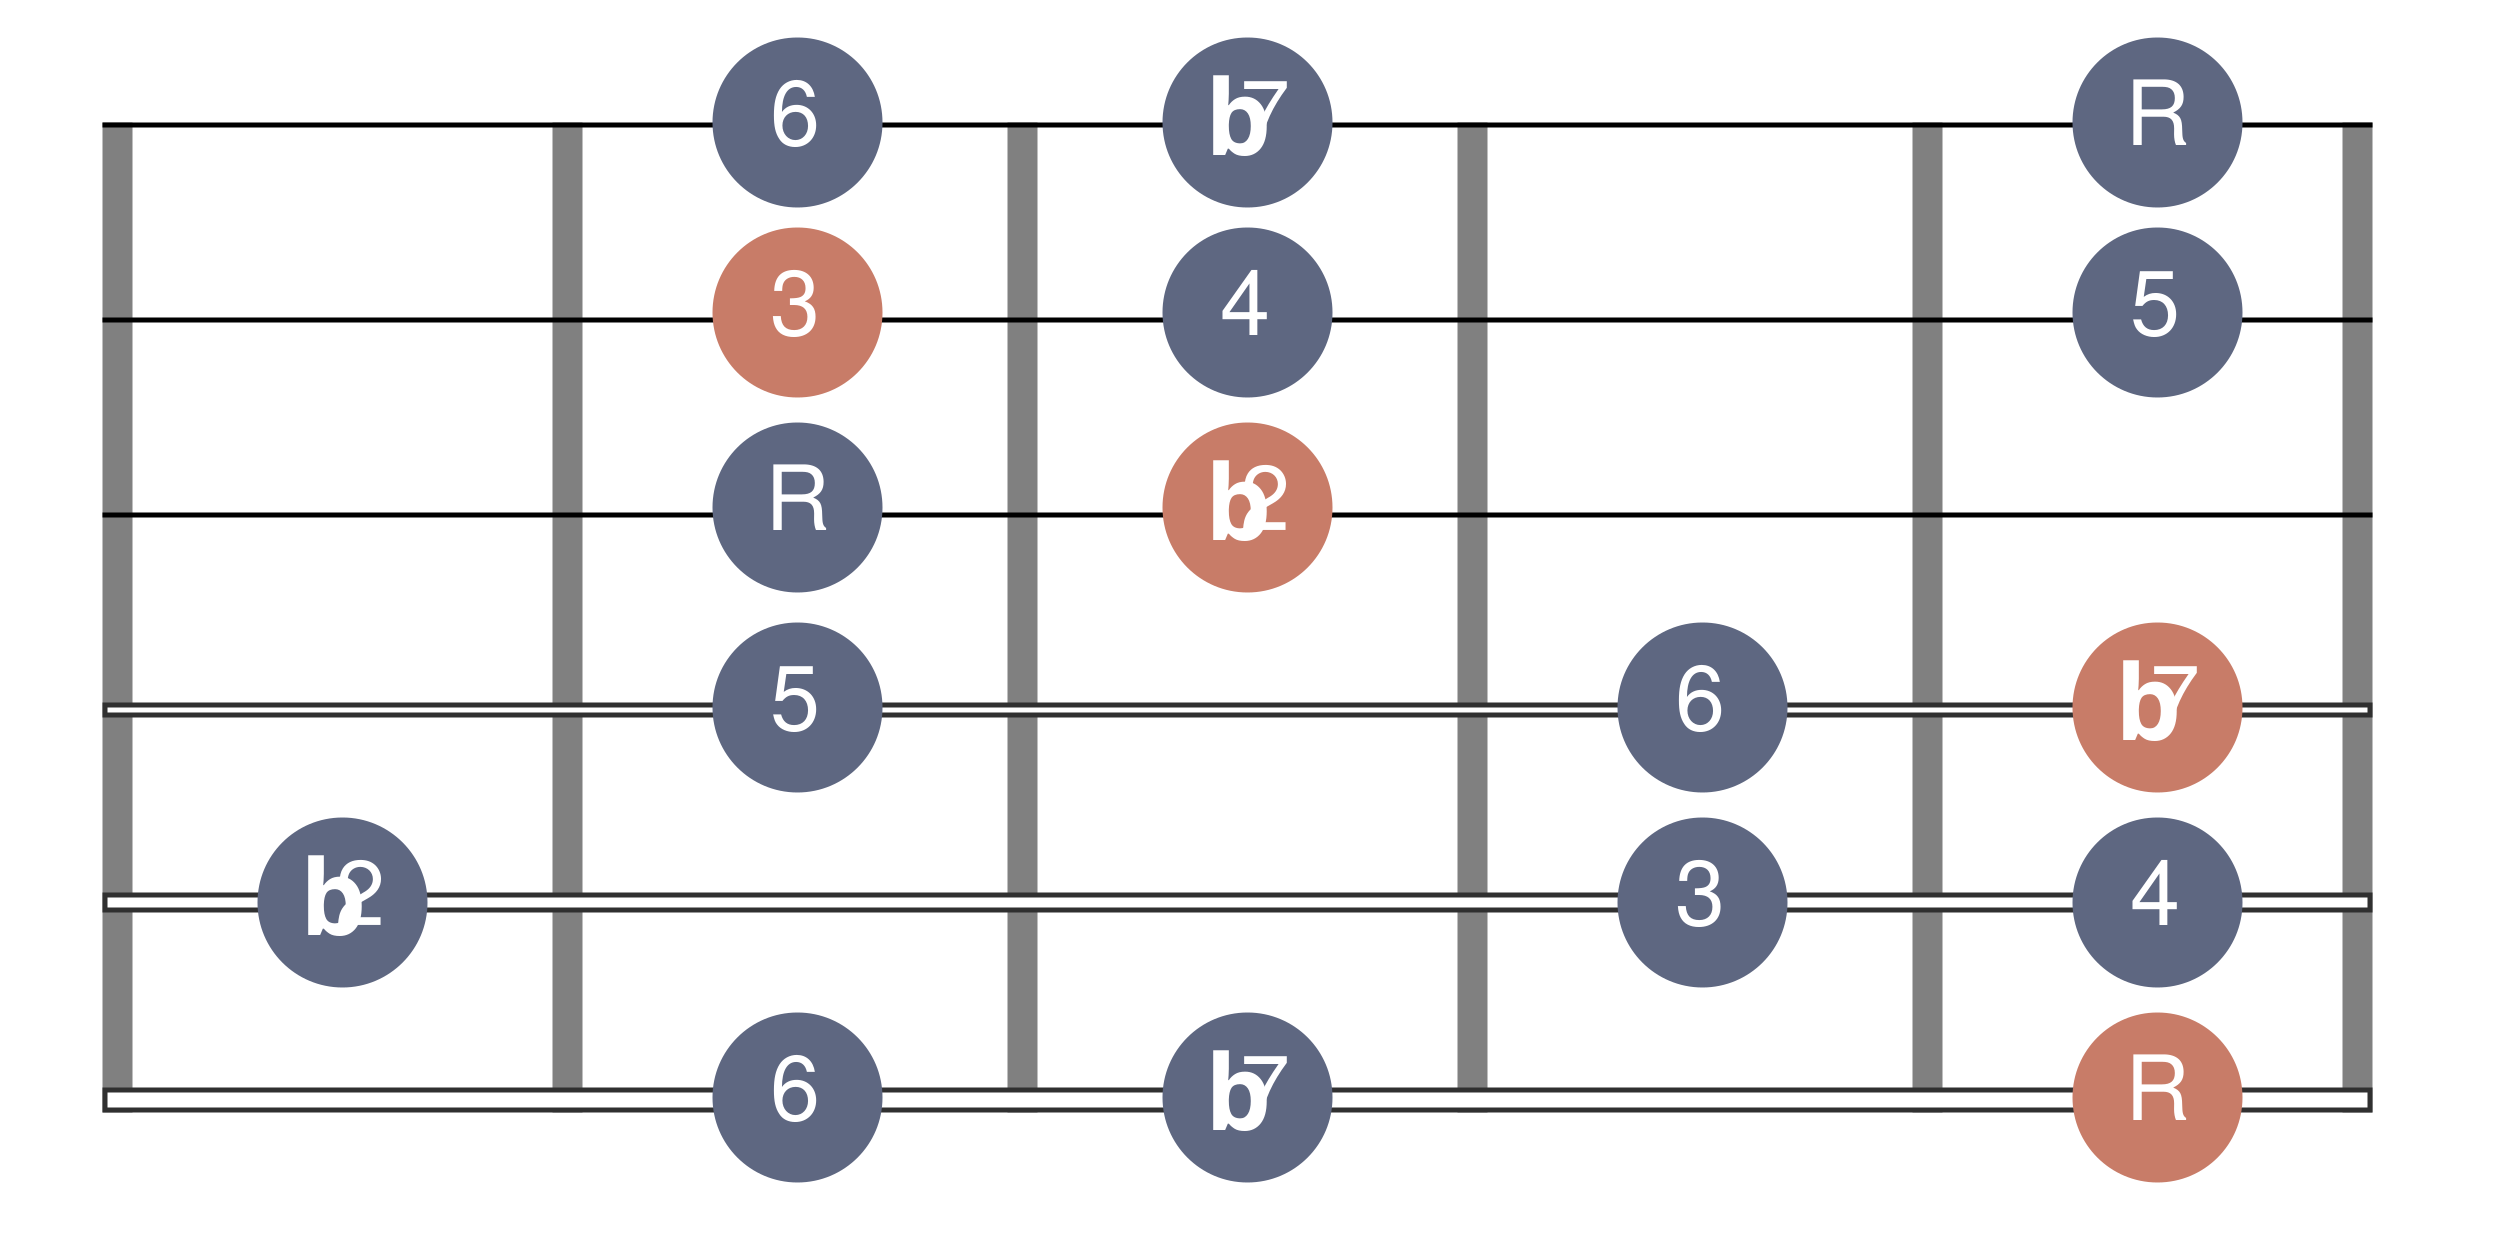
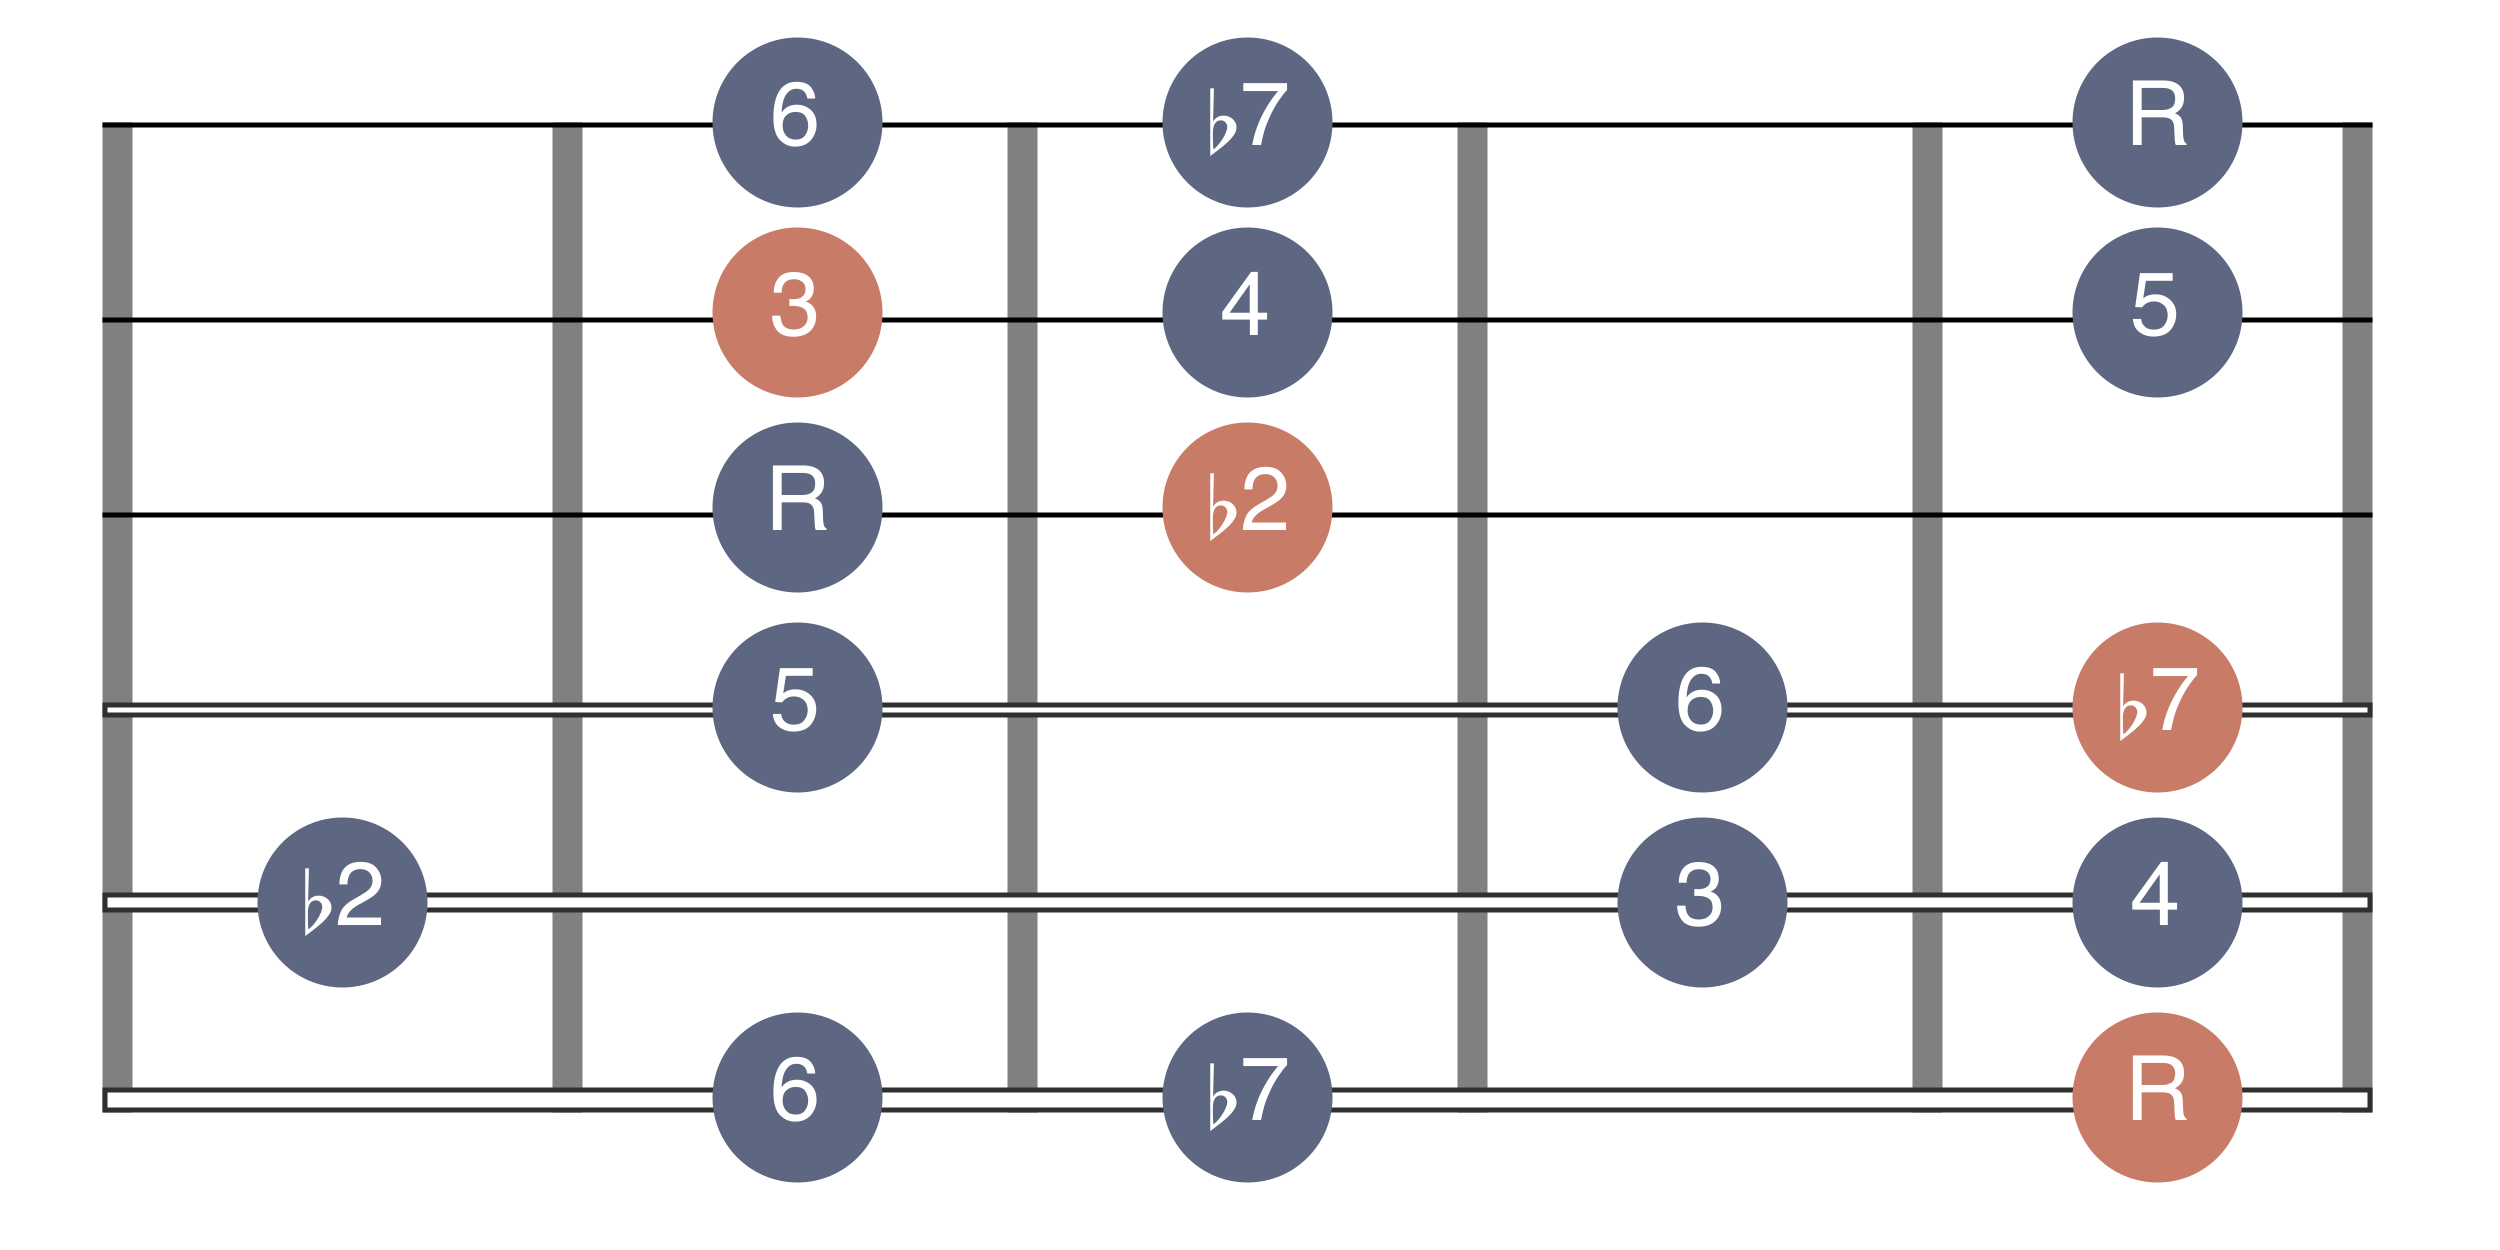
- <svg xmlns="http://www.w3.org/2000/svg" stroke-dasharray="none" shape-rendering="auto" font-family="'Dialog'" width="500" text-rendering="auto" fill-opacity="1" contentScriptType="text/ecmascript" color-interpolation="auto" color-rendering="auto" preserveAspectRatio="xMidYMid meet" font-size="12" fill="black" stroke="black" image-rendering="auto" stroke-miterlimit="10" zoomAndPan="magnify" version="1.0" stroke-linecap="square" stroke-linejoin="miter" contentStyleType="text/css" font-style="normal" height="250" stroke-width="1" stroke-dashoffset="0" font-weight="normal" stroke-opacity="1">
-   <defs id="genericDefs" />
+ <svg xmlns="http://www.w3.org/2000/svg" width="100%" height="100%" viewBox="0 0 500 250" version="1.1" xml:space="preserve" style="fill-rule:evenodd;clip-rule:evenodd;stroke-miterlimit:10;">
  <g>
-     <defs id="defs1">
-       <clipPath clipPathUnits="userSpaceOnUse" id="clipPath1">
-         <path d="M-1 5 L481 5 L481 240 L-1 240 L-1 5 Z" />
+     <g>
+       <rect x="-20" y="-20" width="540" height="290" style="fill:white;" />
+       <rect x="21" y="25" width="453" height="197" style="fill:white;" />
+     </g>
+     <g>
+       <rect x="21" y="25" width="453" height="197" style="fill:none;stroke:white;stroke-width:1px;" />
+       <rect x="21" y="25" width="5" height="197" style="fill:rgb(128,128,128);" />
+       <rect x="21" y="25" width="5" height="197" style="fill:none;stroke:rgb(128,128,128);stroke-width:1px;" />
+       <rect x="111" y="25" width="5" height="197" style="fill:rgb(128,128,128);" />
+       <rect x="111" y="25" width="5" height="197" style="fill:none;stroke:rgb(128,128,128);stroke-width:1px;" />
+       <rect x="202" y="25" width="5" height="197" style="fill:rgb(128,128,128);" />
+       <rect x="202" y="25" width="5" height="197" style="fill:none;stroke:rgb(128,128,128);stroke-width:1px;" />
+       <rect x="292" y="25" width="5" height="197" style="fill:rgb(128,128,128);" />
+       <rect x="292" y="25" width="5" height="197" style="fill:none;stroke:rgb(128,128,128);stroke-width:1px;" />
+       <rect x="383" y="25" width="5" height="197" style="fill:rgb(128,128,128);" />
+       <rect x="383" y="25" width="5" height="197" style="fill:none;stroke:rgb(128,128,128);stroke-width:1px;" />
+       <rect x="469" y="25" width="5" height="197" style="fill:rgb(128,128,128);" />
+       <rect x="469" y="25" width="5" height="197" style="fill:none;stroke:rgb(128,128,128);stroke-width:1px;" />
+       <clipPath id="_clip1">
+         <rect x="-1" y="5" width="482" height="235" />
      </clipPath>
-       <clipPath clipPathUnits="userSpaceOnUse" id="clipPath2">
-         <path d="M140 5 L179 5 L179 44 L140 44 L140 5 Z" />
+       <g clip-path="url(#_clip1)">
+         <path d="M21,25L474,25" style="fill:none;fill-rule:nonzero;stroke:black;stroke-width:1px;stroke-linecap:square;" />
+       </g>
+       <clipPath id="_clip2">
+         <rect x="-1" y="5" width="482" height="235" />
      </clipPath>
-       <clipPath clipPathUnits="userSpaceOnUse" id="clipPath3">
-         <path d="M230 5 L269 5 L269 44 L230 44 L230 5 Z" />
+       <g clip-path="url(#_clip2)">
+         <path d="M21,64L474,64" style="fill:none;fill-rule:nonzero;stroke:black;stroke-width:1px;stroke-linecap:square;" />
+       </g>
+       <clipPath id="_clip3">
+         <rect x="-1" y="5" width="482" height="235" />
      </clipPath>
-       <clipPath clipPathUnits="userSpaceOnUse" id="clipPath4">
-         <path d="M412 5 L451 5 L451 44 L412 44 L412 5 Z" />
+       <g clip-path="url(#_clip3)">
+         <path d="M21,103L474,103" style="fill:none;fill-rule:nonzero;stroke:black;stroke-width:1px;stroke-linecap:square;" />
+       </g>
+       <rect x="21" y="141" width="453" height="2" style="fill:white;" />
+       <rect x="21" y="141" width="453" height="2" style="fill:none;stroke:rgb(48,48,48);stroke-width:1px;stroke-linecap:square;" />
+       <rect x="21" y="179" width="453" height="3" style="fill:white;" />
+       <rect x="21" y="179" width="453" height="3" style="fill:none;stroke:rgb(48,48,48);stroke-width:1px;stroke-linecap:square;" />
+       <rect x="21" y="218" width="453" height="4" style="fill:white;" />
+       <rect x="21" y="218" width="453" height="4" style="fill:none;stroke:rgb(48,48,48);stroke-width:1px;stroke-linecap:square;" />
+     </g>
+     <g>
+       <circle cx="159.5" cy="24.5" r="15.5" style="fill:rgb(94,103,129);" />
+       <clipPath id="_clip4">
+         <rect x="140" y="5" width="39" height="39" />
      </clipPath>
-       <clipPath clipPathUnits="userSpaceOnUse" id="clipPath5">
-         <path d="M140 43 L179 43 L179 82 L140 82 L140 43 Z" />
-       </clipPath>
-       <clipPath clipPathUnits="userSpaceOnUse" id="clipPath6">
-         <path d="M230 43 L269 43 L269 82 L230 82 L230 43 Z" />
-       </clipPath>
-       <clipPath clipPathUnits="userSpaceOnUse" id="clipPath7">
-         <path d="M412 43 L451 43 L451 82 L412 82 L412 43 Z" />
-       </clipPath>
-       <clipPath clipPathUnits="userSpaceOnUse" id="clipPath8">
-         <path d="M140 82 L179 82 L179 121 L140 121 L140 82 Z" />
-       </clipPath>
-       <clipPath clipPathUnits="userSpaceOnUse" id="clipPath9">
-         <path d="M230 82 L269 82 L269 121 L230 121 L230 82 Z" />
-       </clipPath>
-       <clipPath clipPathUnits="userSpaceOnUse" id="clipPath10">
-         <path d="M140 122 L179 122 L179 161 L140 161 L140 122 Z" />
-       </clipPath>
-       <clipPath clipPathUnits="userSpaceOnUse" id="clipPath11">
-         <path d="M321 122 L360 122 L360 161 L321 161 L321 122 Z" />
-       </clipPath>
-       <clipPath clipPathUnits="userSpaceOnUse" id="clipPath12">
-         <path d="M412 122 L451 122 L451 161 L412 161 L412 122 Z" />
-       </clipPath>
-       <clipPath clipPathUnits="userSpaceOnUse" id="clipPath13">
-         <path d="M49 161 L88 161 L88 200 L49 200 L49 161 Z" />
-       </clipPath>
-       <clipPath clipPathUnits="userSpaceOnUse" id="clipPath14">
-         <path d="M321 161 L360 161 L360 200 L321 200 L321 161 Z" />
-       </clipPath>
-       <clipPath clipPathUnits="userSpaceOnUse" id="clipPath15">
-         <path d="M412 161 L451 161 L451 200 L412 200 L412 161 Z" />
-       </clipPath>
-       <clipPath clipPathUnits="userSpaceOnUse" id="clipPath16">
-         <path d="M140 200 L179 200 L179 239 L140 239 L140 200 Z" />
-       </clipPath>
-       <clipPath clipPathUnits="userSpaceOnUse" id="clipPath17">
-         <path d="M230 200 L269 200 L269 239 L230 239 L230 200 Z" />
-       </clipPath>
-       <clipPath clipPathUnits="userSpaceOnUse" id="clipPath18">
-         <path d="M412 200 L451 200 L451 239 L412 239 L412 200 Z" />
-       </clipPath>
-     </defs>
-     <g font-size="11" fill="white" text-rendering="optimizeLegibility" font-family="'.AppleSystemUIFont'" stroke-linejoin="round" stroke="white" stroke-width="0" stroke-miterlimit="0">
-       <rect width="540" x="-20" height="290" y="-20" stroke="none" />
-       <rect x="21" y="25" clip-path="url(#clipPath1)" width="453" height="197" stroke="none" />
+       <g clip-path="url(#_clip4)">
+         <circle cx="159.5" cy="24.5" r="15.5" style="fill:none;stroke:rgb(94,103,129);stroke-width:3px;" />
+       </g>
    </g>
-     <g stroke-linecap="butt" font-size="14" fill="white" text-rendering="optimizeLegibility" font-family="'SF Pro'" stroke="white">
-       <rect x="21" y="25" clip-path="url(#clipPath1)" fill="none" width="453" height="197" />
-       <rect x="21" y="25" clip-path="url(#clipPath1)" fill="gray" width="5" height="197" stroke="none" />
-       <rect x="21" y="25" clip-path="url(#clipPath1)" fill="none" width="5" height="197" stroke="gray" />
-       <rect x="111" y="25" clip-path="url(#clipPath1)" fill="gray" width="5" height="197" stroke="none" />
-       <rect x="111" y="25" clip-path="url(#clipPath1)" fill="none" width="5" height="197" stroke="gray" />
-       <rect x="202" y="25" clip-path="url(#clipPath1)" fill="gray" width="5" height="197" stroke="none" />
-       <rect x="202" y="25" clip-path="url(#clipPath1)" fill="none" width="5" height="197" stroke="gray" />
-       <rect x="292" y="25" clip-path="url(#clipPath1)" fill="gray" width="5" height="197" stroke="none" />
-       <rect x="292" y="25" clip-path="url(#clipPath1)" fill="none" width="5" height="197" stroke="gray" />
-       <rect x="383" y="25" clip-path="url(#clipPath1)" fill="gray" width="5" height="197" stroke="none" />
-       <rect x="383" y="25" clip-path="url(#clipPath1)" fill="none" width="5" height="197" stroke="gray" />
-       <rect x="469" y="25" clip-path="url(#clipPath1)" fill="gray" width="5" height="197" stroke="none" />
-       <rect x="469" y="25" clip-path="url(#clipPath1)" fill="none" width="5" height="197" stroke="gray" />
-       <line stroke-linecap="square" clip-path="url(#clipPath1)" fill="none" x1="21" x2="474" y1="25" y2="25" stroke="black" />
-       <line stroke-linecap="square" clip-path="url(#clipPath1)" fill="none" x1="21" x2="474" y1="64" y2="64" stroke="black" />
-       <line stroke-linecap="square" clip-path="url(#clipPath1)" fill="none" x1="21" x2="474" y1="103" y2="103" stroke="black" />
-       <rect stroke-linecap="square" x="21" y="141" clip-path="url(#clipPath1)" width="453" height="2" stroke="none" />
-       <rect stroke-linecap="square" x="21" y="141" clip-path="url(#clipPath1)" fill="none" width="453" height="2" stroke="rgb(48,48,48)" />
-       <rect stroke-linecap="square" x="21" y="179" clip-path="url(#clipPath1)" width="453" height="3" stroke="none" />
-       <rect stroke-linecap="square" x="21" y="179" clip-path="url(#clipPath1)" fill="none" width="453" height="3" stroke="rgb(48,48,48)" />
-       <rect stroke-linecap="square" x="21" y="218" clip-path="url(#clipPath1)" width="453" height="4" stroke="none" />
-       <rect stroke-linecap="square" x="21" y="218" clip-path="url(#clipPath1)" fill="none" width="453" height="4" stroke="rgb(48,48,48)" />
-     </g>
-     <g fill="rgb(94,103,129)" text-rendering="geometricPrecision" font-size="18" font-family="'Helvetica'" stroke="rgb(94,103,129)">
-       <circle r="15.5" clip-path="url(#clipPath2)" cx="159.5" cy="24.5" stroke="none" />
-       <circle stroke-linecap="butt" clip-path="url(#clipPath2)" fill="none" r="15.5" cx="159.5" cy="24.5" stroke-width="3" />
-     </g>
-     <g stroke-linecap="butt" font-size="18" fill="white" text-rendering="geometricPrecision" font-family="'Helvetica'" stroke="white" stroke-width="3">
-       <text xml:space="preserve" x="154" y="29" clip-path="url(#clipPath2)" stroke="none">6</text>
-       <circle clip-path="url(#clipPath3)" fill="rgb(94,103,129)" r="15.5" cx="249.5" cy="24.5" stroke="none" />
-       <circle clip-path="url(#clipPath3)" fill="none" r="15.5" cx="249.5" cy="24.5" stroke="rgb(94,103,129)" />
-       <text x="241" font-size="21" y="31" clip-path="url(#clipPath3)" font-family="'Opus Text'" stroke="none" font-weight="bold" xml:space="preserve">b</text>
-       <text xml:space="preserve" x="248" y="29" clip-path="url(#clipPath3)" stroke="none">7</text>
-       <circle clip-path="url(#clipPath4)" fill="rgb(94,103,129)" r="15.5" cx="431.5" cy="24.5" stroke="none" />
-       <circle clip-path="url(#clipPath4)" fill="none" r="15.5" cx="431.5" cy="24.5" stroke="rgb(94,103,129)" />
-       <text xml:space="preserve" x="425" y="29" clip-path="url(#clipPath4)" stroke="none">R</text>
-       <circle clip-path="url(#clipPath5)" fill="rgb(200,124,104)" r="15.5" cx="159.5" cy="62.5" stroke="none" />
-       <circle clip-path="url(#clipPath5)" fill="none" r="15.5" cx="159.5" cy="62.5" stroke="rgb(200,124,104)" />
-       <text xml:space="preserve" x="154" y="67" clip-path="url(#clipPath5)" stroke="none">3</text>
-       <circle clip-path="url(#clipPath6)" fill="rgb(94,103,129)" r="15.5" cx="249.5" cy="62.5" stroke="none" />
-       <circle clip-path="url(#clipPath6)" fill="none" r="15.5" cx="249.5" cy="62.5" stroke="rgb(94,103,129)" />
-       <text xml:space="preserve" x="244" y="67" clip-path="url(#clipPath6)" stroke="none">4</text>
-       <circle clip-path="url(#clipPath7)" fill="rgb(94,103,129)" r="15.5" cx="431.5" cy="62.5" stroke="none" />
-       <circle clip-path="url(#clipPath7)" fill="none" r="15.5" cx="431.5" cy="62.5" stroke="rgb(94,103,129)" />
-       <text xml:space="preserve" x="426" y="67" clip-path="url(#clipPath7)" stroke="none">5</text>
-       <circle clip-path="url(#clipPath8)" fill="rgb(94,103,129)" r="15.5" cx="159.5" cy="101.5" stroke="none" />
-       <circle clip-path="url(#clipPath8)" fill="none" r="15.5" cx="159.5" cy="101.5" stroke="rgb(94,103,129)" />
-       <text xml:space="preserve" x="153" y="106" clip-path="url(#clipPath8)" stroke="none">R</text>
-       <circle clip-path="url(#clipPath9)" fill="rgb(200,124,104)" r="15.5" cx="249.5" cy="101.5" stroke="none" />
-       <circle clip-path="url(#clipPath9)" fill="none" r="15.5" cx="249.5" cy="101.5" stroke="rgb(200,124,104)" />
-       <text x="241" font-size="21" y="108" clip-path="url(#clipPath9)" font-family="'Opus Text'" stroke="none" font-weight="bold" xml:space="preserve">b</text>
-       <text xml:space="preserve" x="248" y="106" clip-path="url(#clipPath9)" stroke="none">2</text>
-       <circle clip-path="url(#clipPath10)" fill="rgb(94,103,129)" r="15.5" cx="159.5" cy="141.5" stroke="none" />
-       <circle clip-path="url(#clipPath10)" fill="none" r="15.5" cx="159.5" cy="141.5" stroke="rgb(94,103,129)" />
-       <text xml:space="preserve" x="154" y="146" clip-path="url(#clipPath10)" stroke="none">5</text>
-       <circle clip-path="url(#clipPath11)" fill="rgb(94,103,129)" r="15.5" cx="340.5" cy="141.5" stroke="none" />
-       <circle clip-path="url(#clipPath11)" fill="none" r="15.5" cx="340.5" cy="141.5" stroke="rgb(94,103,129)" />
-       <text xml:space="preserve" x="335" y="146" clip-path="url(#clipPath11)" stroke="none">6</text>
-       <circle clip-path="url(#clipPath12)" fill="rgb(200,124,104)" r="15.5" cx="431.5" cy="141.5" stroke="none" />
-       <circle clip-path="url(#clipPath12)" fill="none" r="15.5" cx="431.5" cy="141.5" stroke="rgb(200,124,104)" />
-       <text x="423" font-size="21" y="148" clip-path="url(#clipPath12)" font-family="'Opus Text'" stroke="none" font-weight="bold" xml:space="preserve">b</text>
-       <text xml:space="preserve" x="430" y="146" clip-path="url(#clipPath12)" stroke="none">7</text>
-       <circle clip-path="url(#clipPath13)" fill="rgb(94,103,129)" r="15.5" cx="68.5" cy="180.5" stroke="none" />
-       <circle clip-path="url(#clipPath13)" fill="none" r="15.5" cx="68.5" cy="180.5" stroke="rgb(94,103,129)" />
-       <text x="60" font-size="21" y="187" clip-path="url(#clipPath13)" font-family="'Opus Text'" stroke="none" font-weight="bold" xml:space="preserve">b</text>
-       <text xml:space="preserve" x="67" y="185" clip-path="url(#clipPath13)" stroke="none">2</text>
-       <circle clip-path="url(#clipPath14)" fill="rgb(94,103,129)" r="15.5" cx="340.5" cy="180.5" stroke="none" />
-       <circle clip-path="url(#clipPath14)" fill="none" r="15.5" cx="340.5" cy="180.5" stroke="rgb(94,103,129)" />
-       <text xml:space="preserve" x="335" y="185" clip-path="url(#clipPath14)" stroke="none">3</text>
-       <circle clip-path="url(#clipPath15)" fill="rgb(94,103,129)" r="15.5" cx="431.5" cy="180.5" stroke="none" />
-       <circle clip-path="url(#clipPath15)" fill="none" r="15.5" cx="431.5" cy="180.5" stroke="rgb(94,103,129)" />
-       <text xml:space="preserve" x="426" y="185" clip-path="url(#clipPath15)" stroke="none">4</text>
-       <circle clip-path="url(#clipPath16)" fill="rgb(94,103,129)" r="15.5" cx="159.5" cy="219.5" stroke="none" />
-       <circle clip-path="url(#clipPath16)" fill="none" r="15.5" cx="159.5" cy="219.5" stroke="rgb(94,103,129)" />
-       <text xml:space="preserve" x="154" y="224" clip-path="url(#clipPath16)" stroke="none">6</text>
-       <circle clip-path="url(#clipPath17)" fill="rgb(94,103,129)" r="15.5" cx="249.5" cy="219.5" stroke="none" />
-       <circle clip-path="url(#clipPath17)" fill="none" r="15.5" cx="249.5" cy="219.5" stroke="rgb(94,103,129)" />
-       <text x="241" font-size="21" y="226" clip-path="url(#clipPath17)" font-family="'Opus Text'" stroke="none" font-weight="bold" xml:space="preserve">b</text>
-       <text xml:space="preserve" x="248" y="224" clip-path="url(#clipPath17)" stroke="none">7</text>
-       <circle clip-path="url(#clipPath18)" fill="rgb(200,124,104)" r="15.5" cx="431.5" cy="219.5" stroke="none" />
-       <circle clip-path="url(#clipPath18)" fill="none" r="15.5" cx="431.5" cy="219.5" stroke="rgb(200,124,104)" />
-       <text xml:space="preserve" x="425" y="224" clip-path="url(#clipPath18)" stroke="none">R</text>
+     <g>
+       <g transform="matrix(1,0,0,1,154,29)">
+         <path d="M5.265,-12.639C6.671,-12.639 7.651,-12.274 8.205,-11.544C8.758,-10.815 9.035,-10.063 9.035,-9.29L7.471,-9.29C7.377,-9.788 7.228,-10.178 7.022,-10.459C6.642,-10.986 6.064,-11.25 5.291,-11.25C4.406,-11.25 3.703,-10.841 3.182,-10.024C2.66,-9.207 2.37,-8.036 2.312,-6.513C2.675,-7.046 3.132,-7.444 3.683,-7.708C4.187,-7.942 4.749,-8.06 5.37,-8.06C6.425,-8.06 7.345,-7.723 8.13,-7.049C8.915,-6.375 9.308,-5.37 9.308,-4.034C9.308,-2.892 8.936,-1.879 8.191,-0.998C7.447,-0.116 6.387,0.325 5.01,0.325C3.832,0.325 2.815,-0.122 1.96,-1.015C1.104,-1.909 0.677,-3.413 0.677,-5.528C0.677,-7.093 0.867,-8.42 1.248,-9.51C1.98,-11.596 3.319,-12.639 5.265,-12.639ZM5.15,-1.081C5.982,-1.081 6.605,-1.361 7.018,-1.92C7.431,-2.48 7.638,-3.141 7.638,-3.902C7.638,-4.547 7.453,-5.161 7.084,-5.744C6.715,-6.327 6.044,-6.618 5.071,-6.618C4.392,-6.618 3.795,-6.393 3.283,-5.941C2.77,-5.49 2.514,-4.811 2.514,-3.902C2.514,-3.105 2.747,-2.436 3.212,-1.894C3.678,-1.352 4.324,-1.081 5.15,-1.081Z" style="fill:white;" />
+       </g>
+       <circle cx="249.5" cy="24.5" r="15.5" style="fill:rgb(94,103,129);" />
+       <circle cx="249.5" cy="24.5" r="15.5" style="fill:none;stroke:rgb(94,103,129);stroke-width:3px;" />
+       <g transform="matrix(1,0,0,1,241,31)">
+         <path d="M1.05,-13.335L1.785,-13.335L1.617,-6.699C2.107,-7.483 2.821,-7.875 3.759,-7.875C4.081,-7.875 4.396,-7.816 4.704,-7.696C5.012,-7.578 5.285,-7.413 5.523,-7.203C5.761,-6.993 5.95,-6.744 6.09,-6.457C6.23,-6.17 6.3,-5.859 6.3,-5.523C6.3,-5.047 6.15,-4.574 5.849,-4.106C5.547,-3.637 5.152,-3.168 4.662,-2.699C4.172,-2.23 3.612,-1.754 2.982,-1.271C2.352,-0.788 1.708,-0.294 1.05,0.21L1.05,-13.335ZM3.171,-6.93C2.849,-6.93 2.587,-6.857 2.384,-6.71C2.181,-6.563 2.019,-6.374 1.9,-6.143C1.781,-5.912 1.697,-5.653 1.649,-5.366C1.6,-5.079 1.575,-4.795 1.575,-4.515L1.575,-3.528C1.575,-2.324 1.617,-1.526 1.701,-1.134C1.995,-1.344 2.307,-1.638 2.636,-2.016C2.965,-2.394 3.262,-2.797 3.528,-3.224C3.794,-3.65 4.015,-4.078 4.19,-4.505C4.364,-4.932 4.452,-5.306 4.452,-5.628C4.452,-5.978 4.33,-6.283 4.085,-6.542C3.839,-6.801 3.535,-6.93 3.171,-6.93Z" style="fill:white;" />
+       </g>
+       <g transform="matrix(1,0,0,1,248,29)">
+         <path d="M9.413,-12.375L9.413,-10.995C9.009,-10.603 8.471,-9.92 7.8,-8.947C7.129,-7.975 6.536,-6.926 6.021,-5.801C5.511,-4.705 5.124,-3.706 4.86,-2.804C4.69,-2.224 4.471,-1.289 4.201,0L2.452,0C2.851,-2.402 3.729,-4.793 5.089,-7.172C5.892,-8.566 6.735,-9.771 7.62,-10.784L0.659,-10.784L0.659,-12.375L9.413,-12.375Z" style="fill:white;" />
+       </g>
+       <circle cx="431.5" cy="24.5" r="15.5" style="fill:rgb(94,103,129);" />
+       <circle cx="431.5" cy="24.5" r="15.5" style="fill:none;stroke:rgb(94,103,129);stroke-width:3px;" />
+       <g transform="matrix(1,0,0,1,425,29)">
+         <path d="M7.374,-6.996C8.194,-6.996 8.843,-7.16 9.321,-7.488C9.798,-7.816 10.037,-8.408 10.037,-9.264C10.037,-10.184 9.703,-10.811 9.035,-11.145C8.678,-11.32 8.2,-11.408 7.603,-11.408L3.331,-11.408L3.331,-6.996L7.374,-6.996ZM1.582,-12.911L7.559,-12.911C8.543,-12.911 9.354,-12.768 9.993,-12.48C11.206,-11.93 11.813,-10.913 11.813,-9.431C11.813,-8.657 11.653,-8.024 11.333,-7.532C11.014,-7.04 10.567,-6.645 9.993,-6.346C10.497,-6.141 10.876,-5.871 11.131,-5.537C11.386,-5.203 11.528,-4.661 11.558,-3.911L11.619,-2.18C11.637,-1.688 11.678,-1.321 11.742,-1.081C11.848,-0.671 12.035,-0.407 12.305,-0.29L12.305,0L10.16,0C10.102,-0.111 10.055,-0.255 10.02,-0.431C9.984,-0.606 9.955,-0.946 9.932,-1.45L9.826,-3.604C9.785,-4.447 9.472,-5.013 8.886,-5.3C8.552,-5.458 8.027,-5.537 7.313,-5.537L3.331,-5.537L3.331,0L1.582,0L1.582,-12.911Z" style="fill:white;" />
+       </g>
+       <circle cx="159.5" cy="62.5" r="15.5" style="fill:rgb(200,124,104);" />
+       <circle cx="159.5" cy="62.5" r="15.5" style="fill:none;stroke:rgb(200,124,104);stroke-width:3px;" />
+       <g transform="matrix(1,0,0,1,154,67)">
+         <path d="M4.676,0.343C3.188,0.343 2.108,-0.066 1.437,-0.883C0.766,-1.701 0.431,-2.695 0.431,-3.867L2.083,-3.867C2.153,-3.053 2.306,-2.461 2.54,-2.092C2.95,-1.43 3.691,-1.099 4.764,-1.099C5.596,-1.099 6.264,-1.321 6.768,-1.767C7.271,-2.212 7.523,-2.786 7.523,-3.489C7.523,-4.356 7.258,-4.963 6.728,-5.309C6.198,-5.654 5.461,-5.827 4.518,-5.827C4.412,-5.827 4.305,-5.826 4.197,-5.823C4.088,-5.82 3.979,-5.815 3.867,-5.81L3.867,-7.207C4.031,-7.189 4.169,-7.178 4.28,-7.172C4.392,-7.166 4.512,-7.163 4.641,-7.163C5.232,-7.163 5.719,-7.257 6.1,-7.444C6.768,-7.772 7.102,-8.358 7.102,-9.202C7.102,-9.829 6.879,-10.313 6.434,-10.652C5.988,-10.992 5.47,-11.162 4.878,-11.162C3.823,-11.162 3.094,-10.811 2.689,-10.107C2.467,-9.721 2.341,-9.17 2.312,-8.455L0.747,-8.455C0.747,-9.393 0.935,-10.189 1.31,-10.846C1.954,-12.018 3.088,-12.604 4.711,-12.604C5.994,-12.604 6.987,-12.318 7.69,-11.747C8.394,-11.175 8.745,-10.348 8.745,-9.264C8.745,-8.49 8.537,-7.863 8.121,-7.383C7.863,-7.084 7.529,-6.85 7.119,-6.68C7.781,-6.498 8.298,-6.148 8.67,-5.629C9.042,-5.111 9.229,-4.477 9.229,-3.727C9.229,-2.525 8.833,-1.547 8.042,-0.791C7.251,-0.035 6.129,0.343 4.676,0.343Z" style="fill:white;" />
+       </g>
+       <circle cx="249.5" cy="62.5" r="15.5" style="fill:rgb(94,103,129);" />
+       <circle cx="249.5" cy="62.5" r="15.5" style="fill:none;stroke:rgb(94,103,129);stroke-width:3px;" />
+       <g transform="matrix(1,0,0,1,244,67)">
+         <path d="M5.95,-4.456L5.95,-10.16L1.916,-4.456L5.95,-4.456ZM5.977,0L5.977,-3.076L0.457,-3.076L0.457,-4.623L6.223,-12.621L7.559,-12.621L7.559,-4.456L9.413,-4.456L9.413,-3.076L7.559,-3.076L7.559,0L5.977,0Z" style="fill:white;" />
+       </g>
+       <circle cx="431.5" cy="62.5" r="15.5" style="fill:rgb(94,103,129);" />
+       <circle cx="431.5" cy="62.5" r="15.5" style="fill:none;stroke:rgb(94,103,129);stroke-width:3px;" />
+       <g transform="matrix(1,0,0,1,426,67)">
+         <path d="M2.224,-3.208C2.329,-2.306 2.748,-1.682 3.48,-1.336C3.855,-1.16 4.289,-1.072 4.781,-1.072C5.719,-1.072 6.413,-1.371 6.864,-1.969C7.315,-2.566 7.541,-3.229 7.541,-3.955C7.541,-4.834 7.273,-5.514 6.737,-5.994C6.201,-6.475 5.558,-6.715 4.808,-6.715C4.263,-6.715 3.795,-6.609 3.406,-6.398C3.016,-6.188 2.684,-5.895 2.408,-5.52L1.037,-5.599L1.995,-12.375L8.534,-12.375L8.534,-10.846L3.182,-10.846L2.646,-7.348C2.938,-7.57 3.217,-7.737 3.48,-7.849C3.949,-8.042 4.491,-8.139 5.106,-8.139C6.261,-8.139 7.239,-7.767 8.042,-7.022C8.845,-6.278 9.246,-5.335 9.246,-4.192C9.246,-3.003 8.878,-1.954 8.143,-1.046C7.408,-0.138 6.234,0.316 4.623,0.316C3.598,0.316 2.691,0.028 1.903,-0.549C1.115,-1.126 0.674,-2.013 0.58,-3.208L2.224,-3.208Z" style="fill:white;" />
+       </g>
+       <circle cx="159.5" cy="101.5" r="15.5" style="fill:rgb(94,103,129);" />
+       <circle cx="159.5" cy="101.5" r="15.5" style="fill:none;stroke:rgb(94,103,129);stroke-width:3px;" />
+       <g transform="matrix(1,0,0,1,153,106)">
+         <path d="M7.374,-6.996C8.194,-6.996 8.843,-7.16 9.321,-7.488C9.798,-7.816 10.037,-8.408 10.037,-9.264C10.037,-10.184 9.703,-10.811 9.035,-11.145C8.678,-11.32 8.2,-11.408 7.603,-11.408L3.331,-11.408L3.331,-6.996L7.374,-6.996ZM1.582,-12.911L7.559,-12.911C8.543,-12.911 9.354,-12.768 9.993,-12.48C11.206,-11.93 11.813,-10.913 11.813,-9.431C11.813,-8.657 11.653,-8.024 11.333,-7.532C11.014,-7.04 10.567,-6.645 9.993,-6.346C10.497,-6.141 10.876,-5.871 11.131,-5.537C11.386,-5.203 11.528,-4.661 11.558,-3.911L11.619,-2.18C11.637,-1.688 11.678,-1.321 11.742,-1.081C11.848,-0.671 12.035,-0.407 12.305,-0.29L12.305,0L10.16,0C10.102,-0.111 10.055,-0.255 10.02,-0.431C9.984,-0.606 9.955,-0.946 9.932,-1.45L9.826,-3.604C9.785,-4.447 9.472,-5.013 8.886,-5.3C8.552,-5.458 8.027,-5.537 7.313,-5.537L3.331,-5.537L3.331,0L1.582,0L1.582,-12.911Z" style="fill:white;" />
+       </g>
+       <circle cx="249.5" cy="101.5" r="15.5" style="fill:rgb(200,124,104);" />
+       <circle cx="249.5" cy="101.5" r="15.5" style="fill:none;stroke:rgb(200,124,104);stroke-width:3px;" />
+       <g transform="matrix(1,0,0,1,241,108)">
+         <path d="M1.05,-13.335L1.785,-13.335L1.617,-6.699C2.107,-7.483 2.821,-7.875 3.759,-7.875C4.081,-7.875 4.396,-7.816 4.704,-7.696C5.012,-7.578 5.285,-7.413 5.523,-7.203C5.761,-6.993 5.95,-6.744 6.09,-6.457C6.23,-6.17 6.3,-5.859 6.3,-5.523C6.3,-5.047 6.15,-4.574 5.849,-4.106C5.547,-3.637 5.152,-3.168 4.662,-2.699C4.172,-2.23 3.612,-1.754 2.982,-1.271C2.352,-0.788 1.708,-0.294 1.05,0.21L1.05,-13.335ZM3.171,-6.93C2.849,-6.93 2.587,-6.857 2.384,-6.71C2.181,-6.563 2.019,-6.374 1.9,-6.143C1.781,-5.912 1.697,-5.653 1.649,-5.366C1.6,-5.079 1.575,-4.795 1.575,-4.515L1.575,-3.528C1.575,-2.324 1.617,-1.526 1.701,-1.134C1.995,-1.344 2.307,-1.638 2.636,-2.016C2.965,-2.394 3.262,-2.797 3.528,-3.224C3.794,-3.65 4.015,-4.078 4.19,-4.505C4.364,-4.932 4.452,-5.306 4.452,-5.628C4.452,-5.978 4.33,-6.283 4.085,-6.542C3.839,-6.801 3.535,-6.93 3.171,-6.93Z" style="fill:white;" />
+       </g>
+       <g transform="matrix(1,0,0,1,248,106)">
+         <path d="M0.563,0C0.621,-1.084 0.845,-2.027 1.235,-2.83C1.625,-3.633 2.385,-4.362 3.516,-5.019L5.203,-5.994C5.959,-6.434 6.489,-6.809 6.794,-7.119C7.274,-7.605 7.515,-8.162 7.515,-8.789C7.515,-9.521 7.295,-10.103 6.855,-10.534C6.416,-10.964 5.83,-11.18 5.098,-11.18C4.014,-11.18 3.264,-10.77 2.848,-9.949C2.625,-9.51 2.502,-8.9 2.479,-8.121L0.87,-8.121C0.888,-9.217 1.09,-10.11 1.477,-10.802C2.162,-12.021 3.372,-12.63 5.106,-12.63C6.548,-12.63 7.601,-12.24 8.266,-11.461C8.931,-10.682 9.264,-9.814 9.264,-8.859C9.264,-7.852 8.909,-6.99 8.2,-6.275C7.79,-5.859 7.055,-5.355 5.994,-4.764L4.79,-4.096C4.216,-3.779 3.765,-3.478 3.437,-3.19C2.851,-2.681 2.481,-2.115 2.329,-1.494L9.202,-1.494L9.202,0L0.563,0Z" style="fill:white;" />
+       </g>
+       <circle cx="159.5" cy="141.5" r="15.5" style="fill:rgb(94,103,129);" />
+       <circle cx="159.5" cy="141.5" r="15.5" style="fill:none;stroke:rgb(94,103,129);stroke-width:3px;" />
+       <g transform="matrix(1,0,0,1,154,146)">
+         <path d="M2.224,-3.208C2.329,-2.306 2.748,-1.682 3.48,-1.336C3.855,-1.16 4.289,-1.072 4.781,-1.072C5.719,-1.072 6.413,-1.371 6.864,-1.969C7.315,-2.566 7.541,-3.229 7.541,-3.955C7.541,-4.834 7.273,-5.514 6.737,-5.994C6.201,-6.475 5.558,-6.715 4.808,-6.715C4.263,-6.715 3.795,-6.609 3.406,-6.398C3.016,-6.188 2.684,-5.895 2.408,-5.52L1.037,-5.599L1.995,-12.375L8.534,-12.375L8.534,-10.846L3.182,-10.846L2.646,-7.348C2.938,-7.57 3.217,-7.737 3.48,-7.849C3.949,-8.042 4.491,-8.139 5.106,-8.139C6.261,-8.139 7.239,-7.767 8.042,-7.022C8.845,-6.278 9.246,-5.335 9.246,-4.192C9.246,-3.003 8.878,-1.954 8.143,-1.046C7.408,-0.138 6.234,0.316 4.623,0.316C3.598,0.316 2.691,0.028 1.903,-0.549C1.115,-1.126 0.674,-2.013 0.58,-3.208L2.224,-3.208Z" style="fill:white;" />
+       </g>
+       <circle cx="340.5" cy="141.5" r="15.5" style="fill:rgb(94,103,129);" />
+       <circle cx="340.5" cy="141.5" r="15.5" style="fill:none;stroke:rgb(94,103,129);stroke-width:3px;" />
+       <g transform="matrix(1,0,0,1,335,146)">
+         <path d="M5.265,-12.639C6.671,-12.639 7.651,-12.274 8.205,-11.544C8.758,-10.815 9.035,-10.063 9.035,-9.29L7.471,-9.29C7.377,-9.788 7.228,-10.178 7.022,-10.459C6.642,-10.986 6.064,-11.25 5.291,-11.25C4.406,-11.25 3.703,-10.841 3.182,-10.024C2.66,-9.207 2.37,-8.036 2.312,-6.513C2.675,-7.046 3.132,-7.444 3.683,-7.708C4.187,-7.942 4.749,-8.06 5.37,-8.06C6.425,-8.06 7.345,-7.723 8.13,-7.049C8.915,-6.375 9.308,-5.37 9.308,-4.034C9.308,-2.892 8.936,-1.879 8.191,-0.998C7.447,-0.116 6.387,0.325 5.01,0.325C3.832,0.325 2.815,-0.122 1.96,-1.015C1.104,-1.909 0.677,-3.413 0.677,-5.528C0.677,-7.093 0.867,-8.42 1.248,-9.51C1.98,-11.596 3.319,-12.639 5.265,-12.639ZM5.15,-1.081C5.982,-1.081 6.605,-1.361 7.018,-1.92C7.431,-2.48 7.638,-3.141 7.638,-3.902C7.638,-4.547 7.453,-5.161 7.084,-5.744C6.715,-6.327 6.044,-6.618 5.071,-6.618C4.392,-6.618 3.795,-6.393 3.283,-5.941C2.77,-5.49 2.514,-4.811 2.514,-3.902C2.514,-3.105 2.747,-2.436 3.212,-1.894C3.678,-1.352 4.324,-1.081 5.15,-1.081Z" style="fill:white;" />
+       </g>
+       <circle cx="431.5" cy="141.5" r="15.5" style="fill:rgb(200,124,104);" />
+       <circle cx="431.5" cy="141.5" r="15.5" style="fill:none;stroke:rgb(200,124,104);stroke-width:3px;" />
+       <g transform="matrix(1,0,0,1,423,148)">
+         <path d="M1.05,-13.335L1.785,-13.335L1.617,-6.699C2.107,-7.483 2.821,-7.875 3.759,-7.875C4.081,-7.875 4.396,-7.816 4.704,-7.696C5.012,-7.578 5.285,-7.413 5.523,-7.203C5.761,-6.993 5.95,-6.744 6.09,-6.457C6.23,-6.17 6.3,-5.859 6.3,-5.523C6.3,-5.047 6.15,-4.574 5.849,-4.106C5.547,-3.637 5.152,-3.168 4.662,-2.699C4.172,-2.23 3.612,-1.754 2.982,-1.271C2.352,-0.788 1.708,-0.294 1.05,0.21L1.05,-13.335ZM3.171,-6.93C2.849,-6.93 2.587,-6.857 2.384,-6.71C2.181,-6.563 2.019,-6.374 1.9,-6.143C1.781,-5.912 1.697,-5.653 1.649,-5.366C1.6,-5.079 1.575,-4.795 1.575,-4.515L1.575,-3.528C1.575,-2.324 1.617,-1.526 1.701,-1.134C1.995,-1.344 2.307,-1.638 2.636,-2.016C2.965,-2.394 3.262,-2.797 3.528,-3.224C3.794,-3.65 4.015,-4.078 4.19,-4.505C4.364,-4.932 4.452,-5.306 4.452,-5.628C4.452,-5.978 4.33,-6.283 4.085,-6.542C3.839,-6.801 3.535,-6.93 3.171,-6.93Z" style="fill:white;" />
+       </g>
+       <g transform="matrix(1,0,0,1,430,146)">
+         <path d="M9.413,-12.375L9.413,-10.995C9.009,-10.603 8.471,-9.92 7.8,-8.947C7.129,-7.975 6.536,-6.926 6.021,-5.801C5.511,-4.705 5.124,-3.706 4.86,-2.804C4.69,-2.224 4.471,-1.289 4.201,0L2.452,0C2.851,-2.402 3.729,-4.793 5.089,-7.172C5.892,-8.566 6.735,-9.771 7.62,-10.784L0.659,-10.784L0.659,-12.375L9.413,-12.375Z" style="fill:white;" />
+       </g>
+       <circle cx="68.5" cy="180.5" r="15.5" style="fill:rgb(94,103,129);" />
+       <circle cx="68.5" cy="180.5" r="15.5" style="fill:none;stroke:rgb(94,103,129);stroke-width:3px;" />
+       <g transform="matrix(1,0,0,1,60,187)">
+         <path d="M1.05,-13.335L1.785,-13.335L1.617,-6.699C2.107,-7.483 2.821,-7.875 3.759,-7.875C4.081,-7.875 4.396,-7.816 4.704,-7.696C5.012,-7.578 5.285,-7.413 5.523,-7.203C5.761,-6.993 5.95,-6.744 6.09,-6.457C6.23,-6.17 6.3,-5.859 6.3,-5.523C6.3,-5.047 6.15,-4.574 5.849,-4.106C5.547,-3.637 5.152,-3.168 4.662,-2.699C4.172,-2.23 3.612,-1.754 2.982,-1.271C2.352,-0.788 1.708,-0.294 1.05,0.21L1.05,-13.335ZM3.171,-6.93C2.849,-6.93 2.587,-6.857 2.384,-6.71C2.181,-6.563 2.019,-6.374 1.9,-6.143C1.781,-5.912 1.697,-5.653 1.649,-5.366C1.6,-5.079 1.575,-4.795 1.575,-4.515L1.575,-3.528C1.575,-2.324 1.617,-1.526 1.701,-1.134C1.995,-1.344 2.307,-1.638 2.636,-2.016C2.965,-2.394 3.262,-2.797 3.528,-3.224C3.794,-3.65 4.015,-4.078 4.19,-4.505C4.364,-4.932 4.452,-5.306 4.452,-5.628C4.452,-5.978 4.33,-6.283 4.085,-6.542C3.839,-6.801 3.535,-6.93 3.171,-6.93Z" style="fill:white;" />
+       </g>
+       <g transform="matrix(1,0,0,1,67,185)">
+         <path d="M0.563,0C0.621,-1.084 0.845,-2.027 1.235,-2.83C1.625,-3.633 2.385,-4.362 3.516,-5.019L5.203,-5.994C5.959,-6.434 6.489,-6.809 6.794,-7.119C7.274,-7.605 7.515,-8.162 7.515,-8.789C7.515,-9.521 7.295,-10.103 6.855,-10.534C6.416,-10.964 5.83,-11.18 5.098,-11.18C4.014,-11.18 3.264,-10.77 2.848,-9.949C2.625,-9.51 2.502,-8.9 2.479,-8.121L0.87,-8.121C0.888,-9.217 1.09,-10.11 1.477,-10.802C2.162,-12.021 3.372,-12.63 5.106,-12.63C6.548,-12.63 7.601,-12.24 8.266,-11.461C8.931,-10.682 9.264,-9.814 9.264,-8.859C9.264,-7.852 8.909,-6.99 8.2,-6.275C7.79,-5.859 7.055,-5.355 5.994,-4.764L4.79,-4.096C4.216,-3.779 3.765,-3.478 3.437,-3.19C2.851,-2.681 2.481,-2.115 2.329,-1.494L9.202,-1.494L9.202,0L0.563,0Z" style="fill:white;" />
+       </g>
+       <circle cx="340.5" cy="180.5" r="15.5" style="fill:rgb(94,103,129);" />
+       <circle cx="340.5" cy="180.5" r="15.5" style="fill:none;stroke:rgb(94,103,129);stroke-width:3px;" />
+       <g transform="matrix(1,0,0,1,335,185)">
+         <path d="M4.676,0.343C3.188,0.343 2.108,-0.066 1.437,-0.883C0.766,-1.701 0.431,-2.695 0.431,-3.867L2.083,-3.867C2.153,-3.053 2.306,-2.461 2.54,-2.092C2.95,-1.43 3.691,-1.099 4.764,-1.099C5.596,-1.099 6.264,-1.321 6.768,-1.767C7.271,-2.212 7.523,-2.786 7.523,-3.489C7.523,-4.356 7.258,-4.963 6.728,-5.309C6.198,-5.654 5.461,-5.827 4.518,-5.827C4.412,-5.827 4.305,-5.826 4.197,-5.823C4.088,-5.82 3.979,-5.815 3.867,-5.81L3.867,-7.207C4.031,-7.189 4.169,-7.178 4.28,-7.172C4.392,-7.166 4.512,-7.163 4.641,-7.163C5.232,-7.163 5.719,-7.257 6.1,-7.444C6.768,-7.772 7.102,-8.358 7.102,-9.202C7.102,-9.829 6.879,-10.313 6.434,-10.652C5.988,-10.992 5.47,-11.162 4.878,-11.162C3.823,-11.162 3.094,-10.811 2.689,-10.107C2.467,-9.721 2.341,-9.17 2.312,-8.455L0.747,-8.455C0.747,-9.393 0.935,-10.189 1.31,-10.846C1.954,-12.018 3.088,-12.604 4.711,-12.604C5.994,-12.604 6.987,-12.318 7.69,-11.747C8.394,-11.175 8.745,-10.348 8.745,-9.264C8.745,-8.49 8.537,-7.863 8.121,-7.383C7.863,-7.084 7.529,-6.85 7.119,-6.68C7.781,-6.498 8.298,-6.148 8.67,-5.629C9.042,-5.111 9.229,-4.477 9.229,-3.727C9.229,-2.525 8.833,-1.547 8.042,-0.791C7.251,-0.035 6.129,0.343 4.676,0.343Z" style="fill:white;" />
+       </g>
+       <circle cx="431.5" cy="180.5" r="15.5" style="fill:rgb(94,103,129);" />
+       <circle cx="431.5" cy="180.5" r="15.5" style="fill:none;stroke:rgb(94,103,129);stroke-width:3px;" />
+       <g transform="matrix(1,0,0,1,426,185)">
+         <path d="M5.95,-4.456L5.95,-10.16L1.916,-4.456L5.95,-4.456ZM5.977,0L5.977,-3.076L0.457,-3.076L0.457,-4.623L6.223,-12.621L7.559,-12.621L7.559,-4.456L9.413,-4.456L9.413,-3.076L7.559,-3.076L7.559,0L5.977,0Z" style="fill:white;" />
+       </g>
+       <circle cx="159.5" cy="219.5" r="15.5" style="fill:rgb(94,103,129);" />
+       <circle cx="159.5" cy="219.5" r="15.5" style="fill:none;stroke:rgb(94,103,129);stroke-width:3px;" />
+       <g transform="matrix(1,0,0,1,154,224)">
+         <path d="M5.265,-12.639C6.671,-12.639 7.651,-12.274 8.205,-11.544C8.758,-10.815 9.035,-10.063 9.035,-9.29L7.471,-9.29C7.377,-9.788 7.228,-10.178 7.022,-10.459C6.642,-10.986 6.064,-11.25 5.291,-11.25C4.406,-11.25 3.703,-10.841 3.182,-10.024C2.66,-9.207 2.37,-8.036 2.312,-6.513C2.675,-7.046 3.132,-7.444 3.683,-7.708C4.187,-7.942 4.749,-8.06 5.37,-8.06C6.425,-8.06 7.345,-7.723 8.13,-7.049C8.915,-6.375 9.308,-5.37 9.308,-4.034C9.308,-2.892 8.936,-1.879 8.191,-0.998C7.447,-0.116 6.387,0.325 5.01,0.325C3.832,0.325 2.815,-0.122 1.96,-1.015C1.104,-1.909 0.677,-3.413 0.677,-5.528C0.677,-7.093 0.867,-8.42 1.248,-9.51C1.98,-11.596 3.319,-12.639 5.265,-12.639ZM5.15,-1.081C5.982,-1.081 6.605,-1.361 7.018,-1.92C7.431,-2.48 7.638,-3.141 7.638,-3.902C7.638,-4.547 7.453,-5.161 7.084,-5.744C6.715,-6.327 6.044,-6.618 5.071,-6.618C4.392,-6.618 3.795,-6.393 3.283,-5.941C2.77,-5.49 2.514,-4.811 2.514,-3.902C2.514,-3.105 2.747,-2.436 3.212,-1.894C3.678,-1.352 4.324,-1.081 5.15,-1.081Z" style="fill:white;" />
+       </g>
+       <circle cx="249.5" cy="219.5" r="15.5" style="fill:rgb(94,103,129);" />
+       <circle cx="249.5" cy="219.5" r="15.5" style="fill:none;stroke:rgb(94,103,129);stroke-width:3px;" />
+       <g transform="matrix(1,0,0,1,241,226)">
+         <path d="M1.05,-13.335L1.785,-13.335L1.617,-6.699C2.107,-7.483 2.821,-7.875 3.759,-7.875C4.081,-7.875 4.396,-7.816 4.704,-7.696C5.012,-7.578 5.285,-7.413 5.523,-7.203C5.761,-6.993 5.95,-6.744 6.09,-6.457C6.23,-6.17 6.3,-5.859 6.3,-5.523C6.3,-5.047 6.15,-4.574 5.849,-4.106C5.547,-3.637 5.152,-3.168 4.662,-2.699C4.172,-2.23 3.612,-1.754 2.982,-1.271C2.352,-0.788 1.708,-0.294 1.05,0.21L1.05,-13.335ZM3.171,-6.93C2.849,-6.93 2.587,-6.857 2.384,-6.71C2.181,-6.563 2.019,-6.374 1.9,-6.143C1.781,-5.912 1.697,-5.653 1.649,-5.366C1.6,-5.079 1.575,-4.795 1.575,-4.515L1.575,-3.528C1.575,-2.324 1.617,-1.526 1.701,-1.134C1.995,-1.344 2.307,-1.638 2.636,-2.016C2.965,-2.394 3.262,-2.797 3.528,-3.224C3.794,-3.65 4.015,-4.078 4.19,-4.505C4.364,-4.932 4.452,-5.306 4.452,-5.628C4.452,-5.978 4.33,-6.283 4.085,-6.542C3.839,-6.801 3.535,-6.93 3.171,-6.93Z" style="fill:white;" />
+       </g>
+       <g transform="matrix(1,0,0,1,248,224)">
+         <path d="M9.413,-12.375L9.413,-10.995C9.009,-10.603 8.471,-9.92 7.8,-8.947C7.129,-7.975 6.536,-6.926 6.021,-5.801C5.511,-4.705 5.124,-3.706 4.86,-2.804C4.69,-2.224 4.471,-1.289 4.201,0L2.452,0C2.851,-2.402 3.729,-4.793 5.089,-7.172C5.892,-8.566 6.735,-9.771 7.62,-10.784L0.659,-10.784L0.659,-12.375L9.413,-12.375Z" style="fill:white;" />
+       </g>
+       <circle cx="431.5" cy="219.5" r="15.5" style="fill:rgb(200,124,104);" />
+       <circle cx="431.5" cy="219.5" r="15.5" style="fill:none;stroke:rgb(200,124,104);stroke-width:3px;" />
+       <g transform="matrix(1,0,0,1,425,224)">
+         <path d="M7.374,-6.996C8.194,-6.996 8.843,-7.16 9.321,-7.488C9.798,-7.816 10.037,-8.408 10.037,-9.264C10.037,-10.184 9.703,-10.811 9.035,-11.145C8.678,-11.32 8.2,-11.408 7.603,-11.408L3.331,-11.408L3.331,-6.996L7.374,-6.996ZM1.582,-12.911L7.559,-12.911C8.543,-12.911 9.354,-12.768 9.993,-12.48C11.206,-11.93 11.813,-10.913 11.813,-9.431C11.813,-8.657 11.653,-8.024 11.333,-7.532C11.014,-7.04 10.567,-6.645 9.993,-6.346C10.497,-6.141 10.876,-5.871 11.131,-5.537C11.386,-5.203 11.528,-4.661 11.558,-3.911L11.619,-2.18C11.637,-1.688 11.678,-1.321 11.742,-1.081C11.848,-0.671 12.035,-0.407 12.305,-0.29L12.305,0L10.16,0C10.102,-0.111 10.055,-0.255 10.02,-0.431C9.984,-0.606 9.955,-0.946 9.932,-1.45L9.826,-3.604C9.785,-4.447 9.472,-5.013 8.886,-5.3C8.552,-5.458 8.027,-5.537 7.313,-5.537L3.331,-5.537L3.331,0L1.582,0L1.582,-12.911Z" style="fill:white;" />
+       </g>
    </g>
  </g>
</svg>
